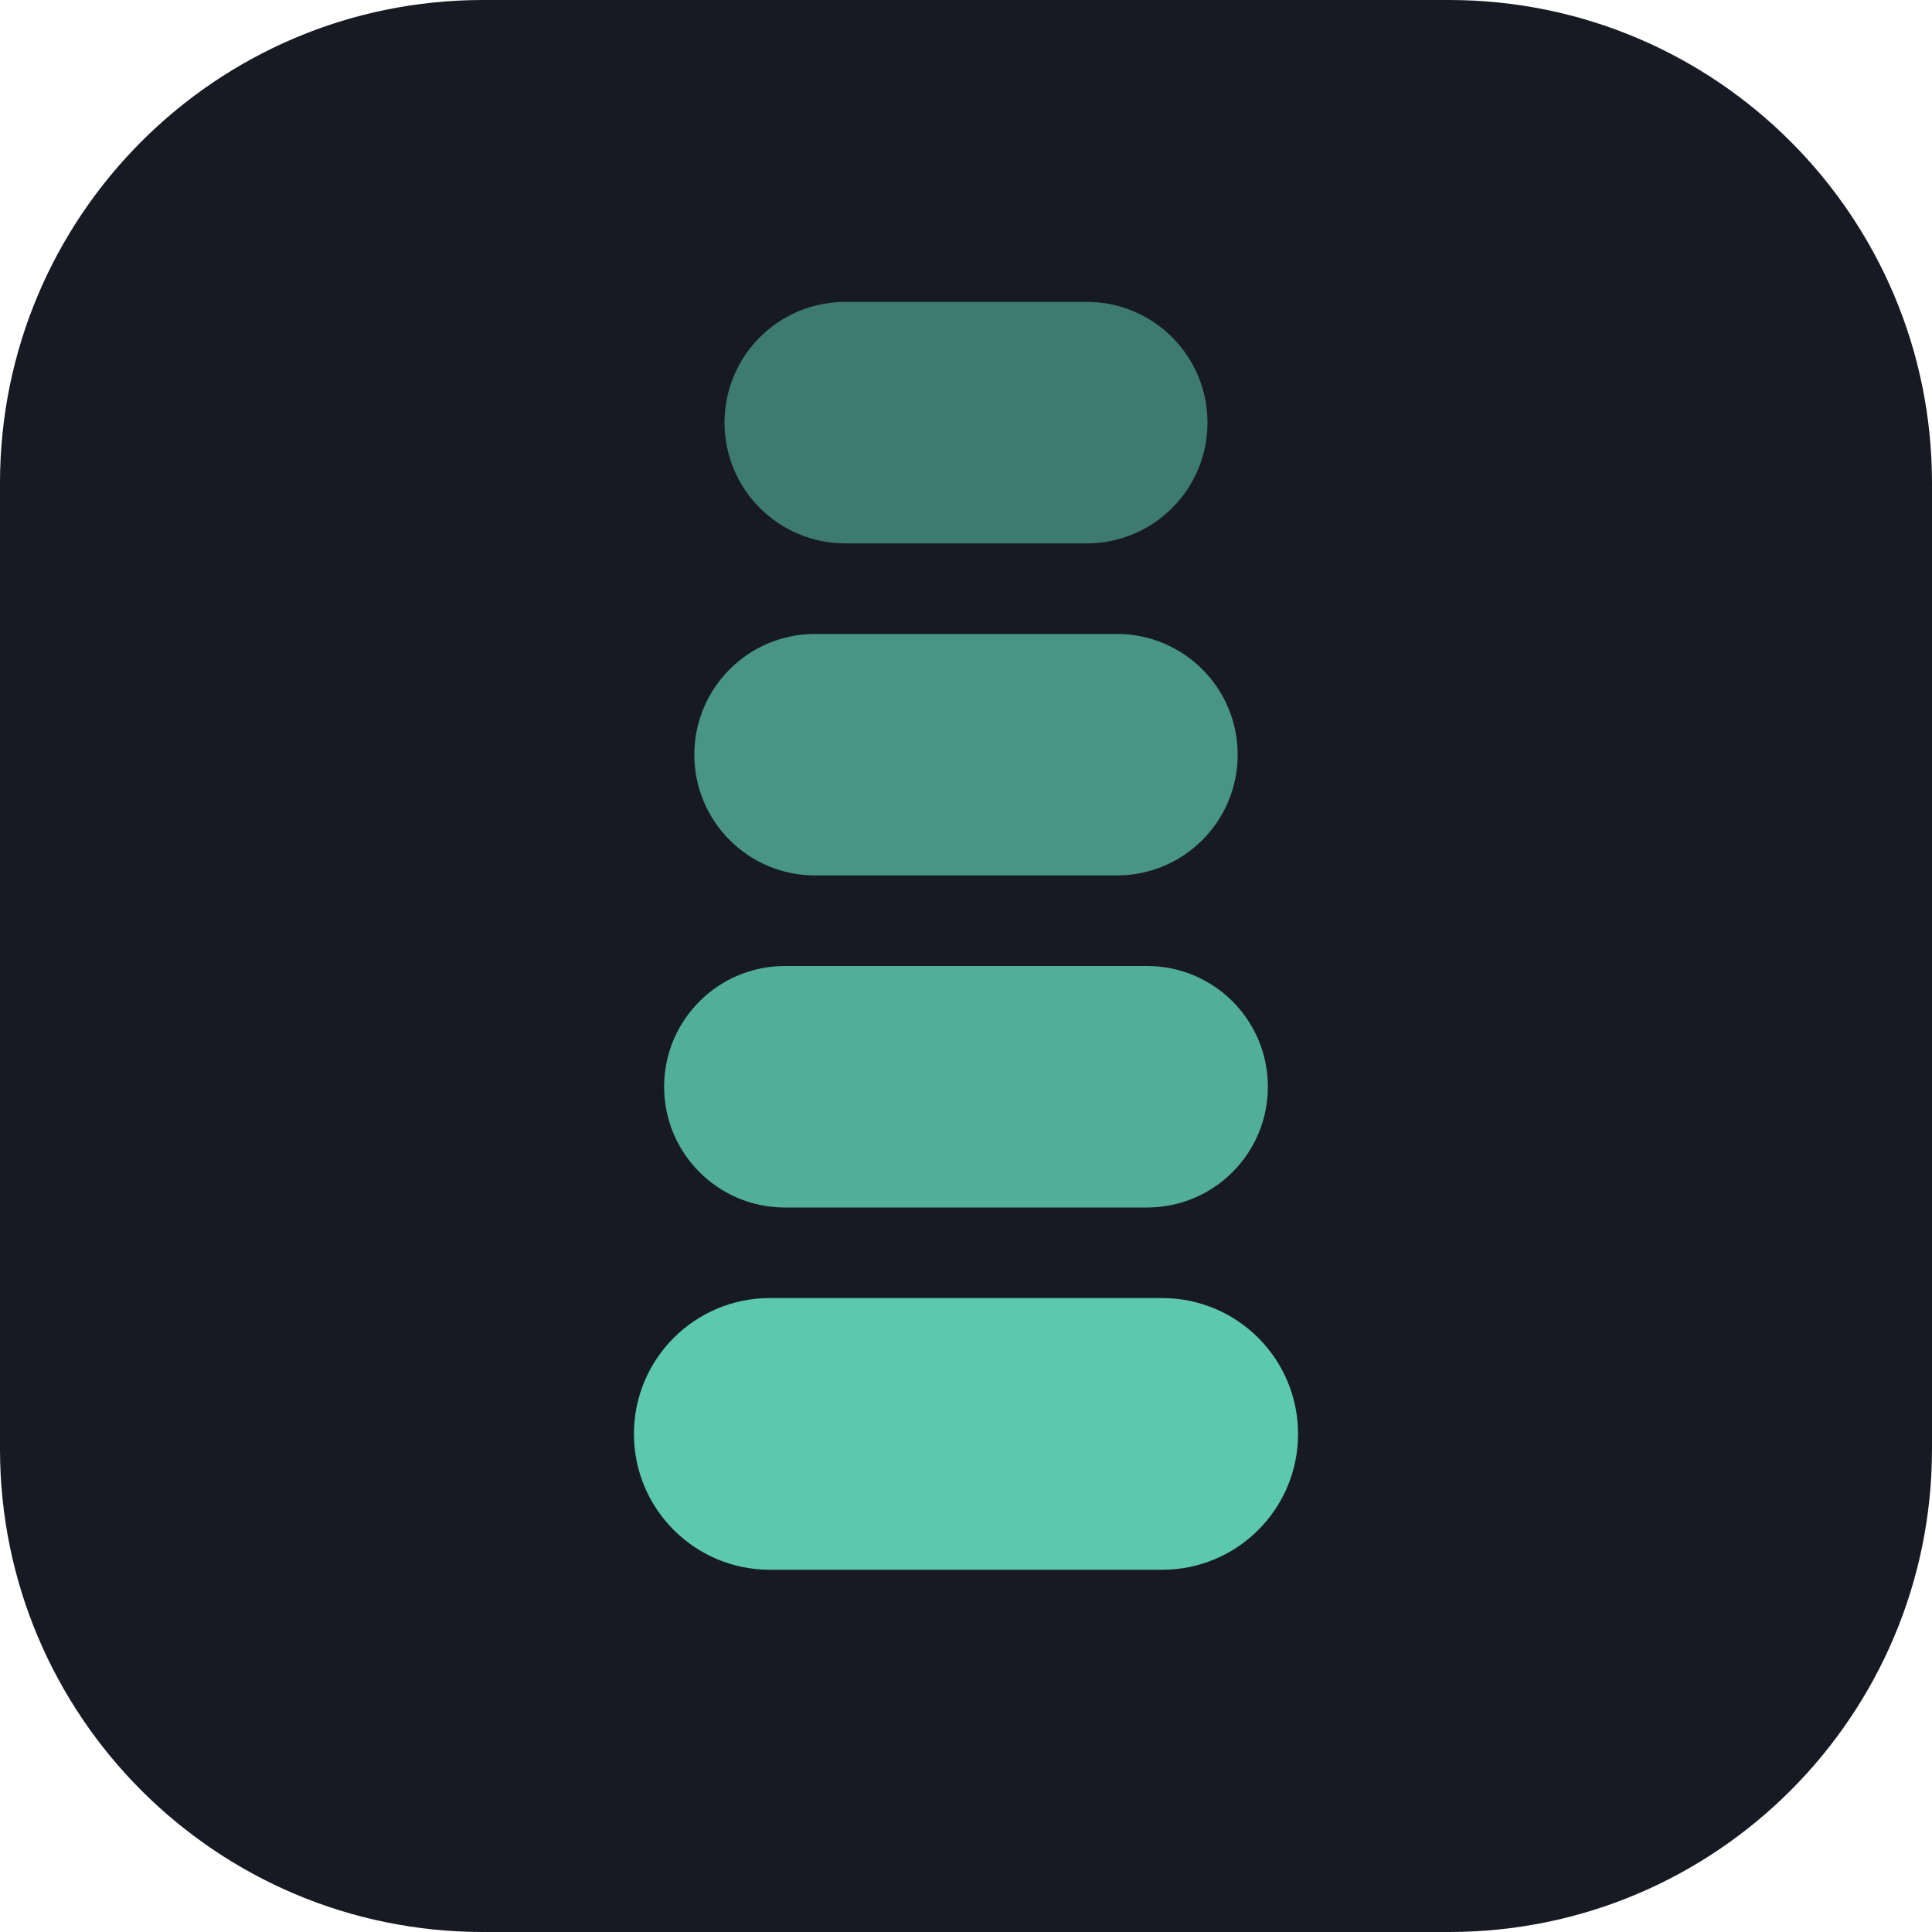
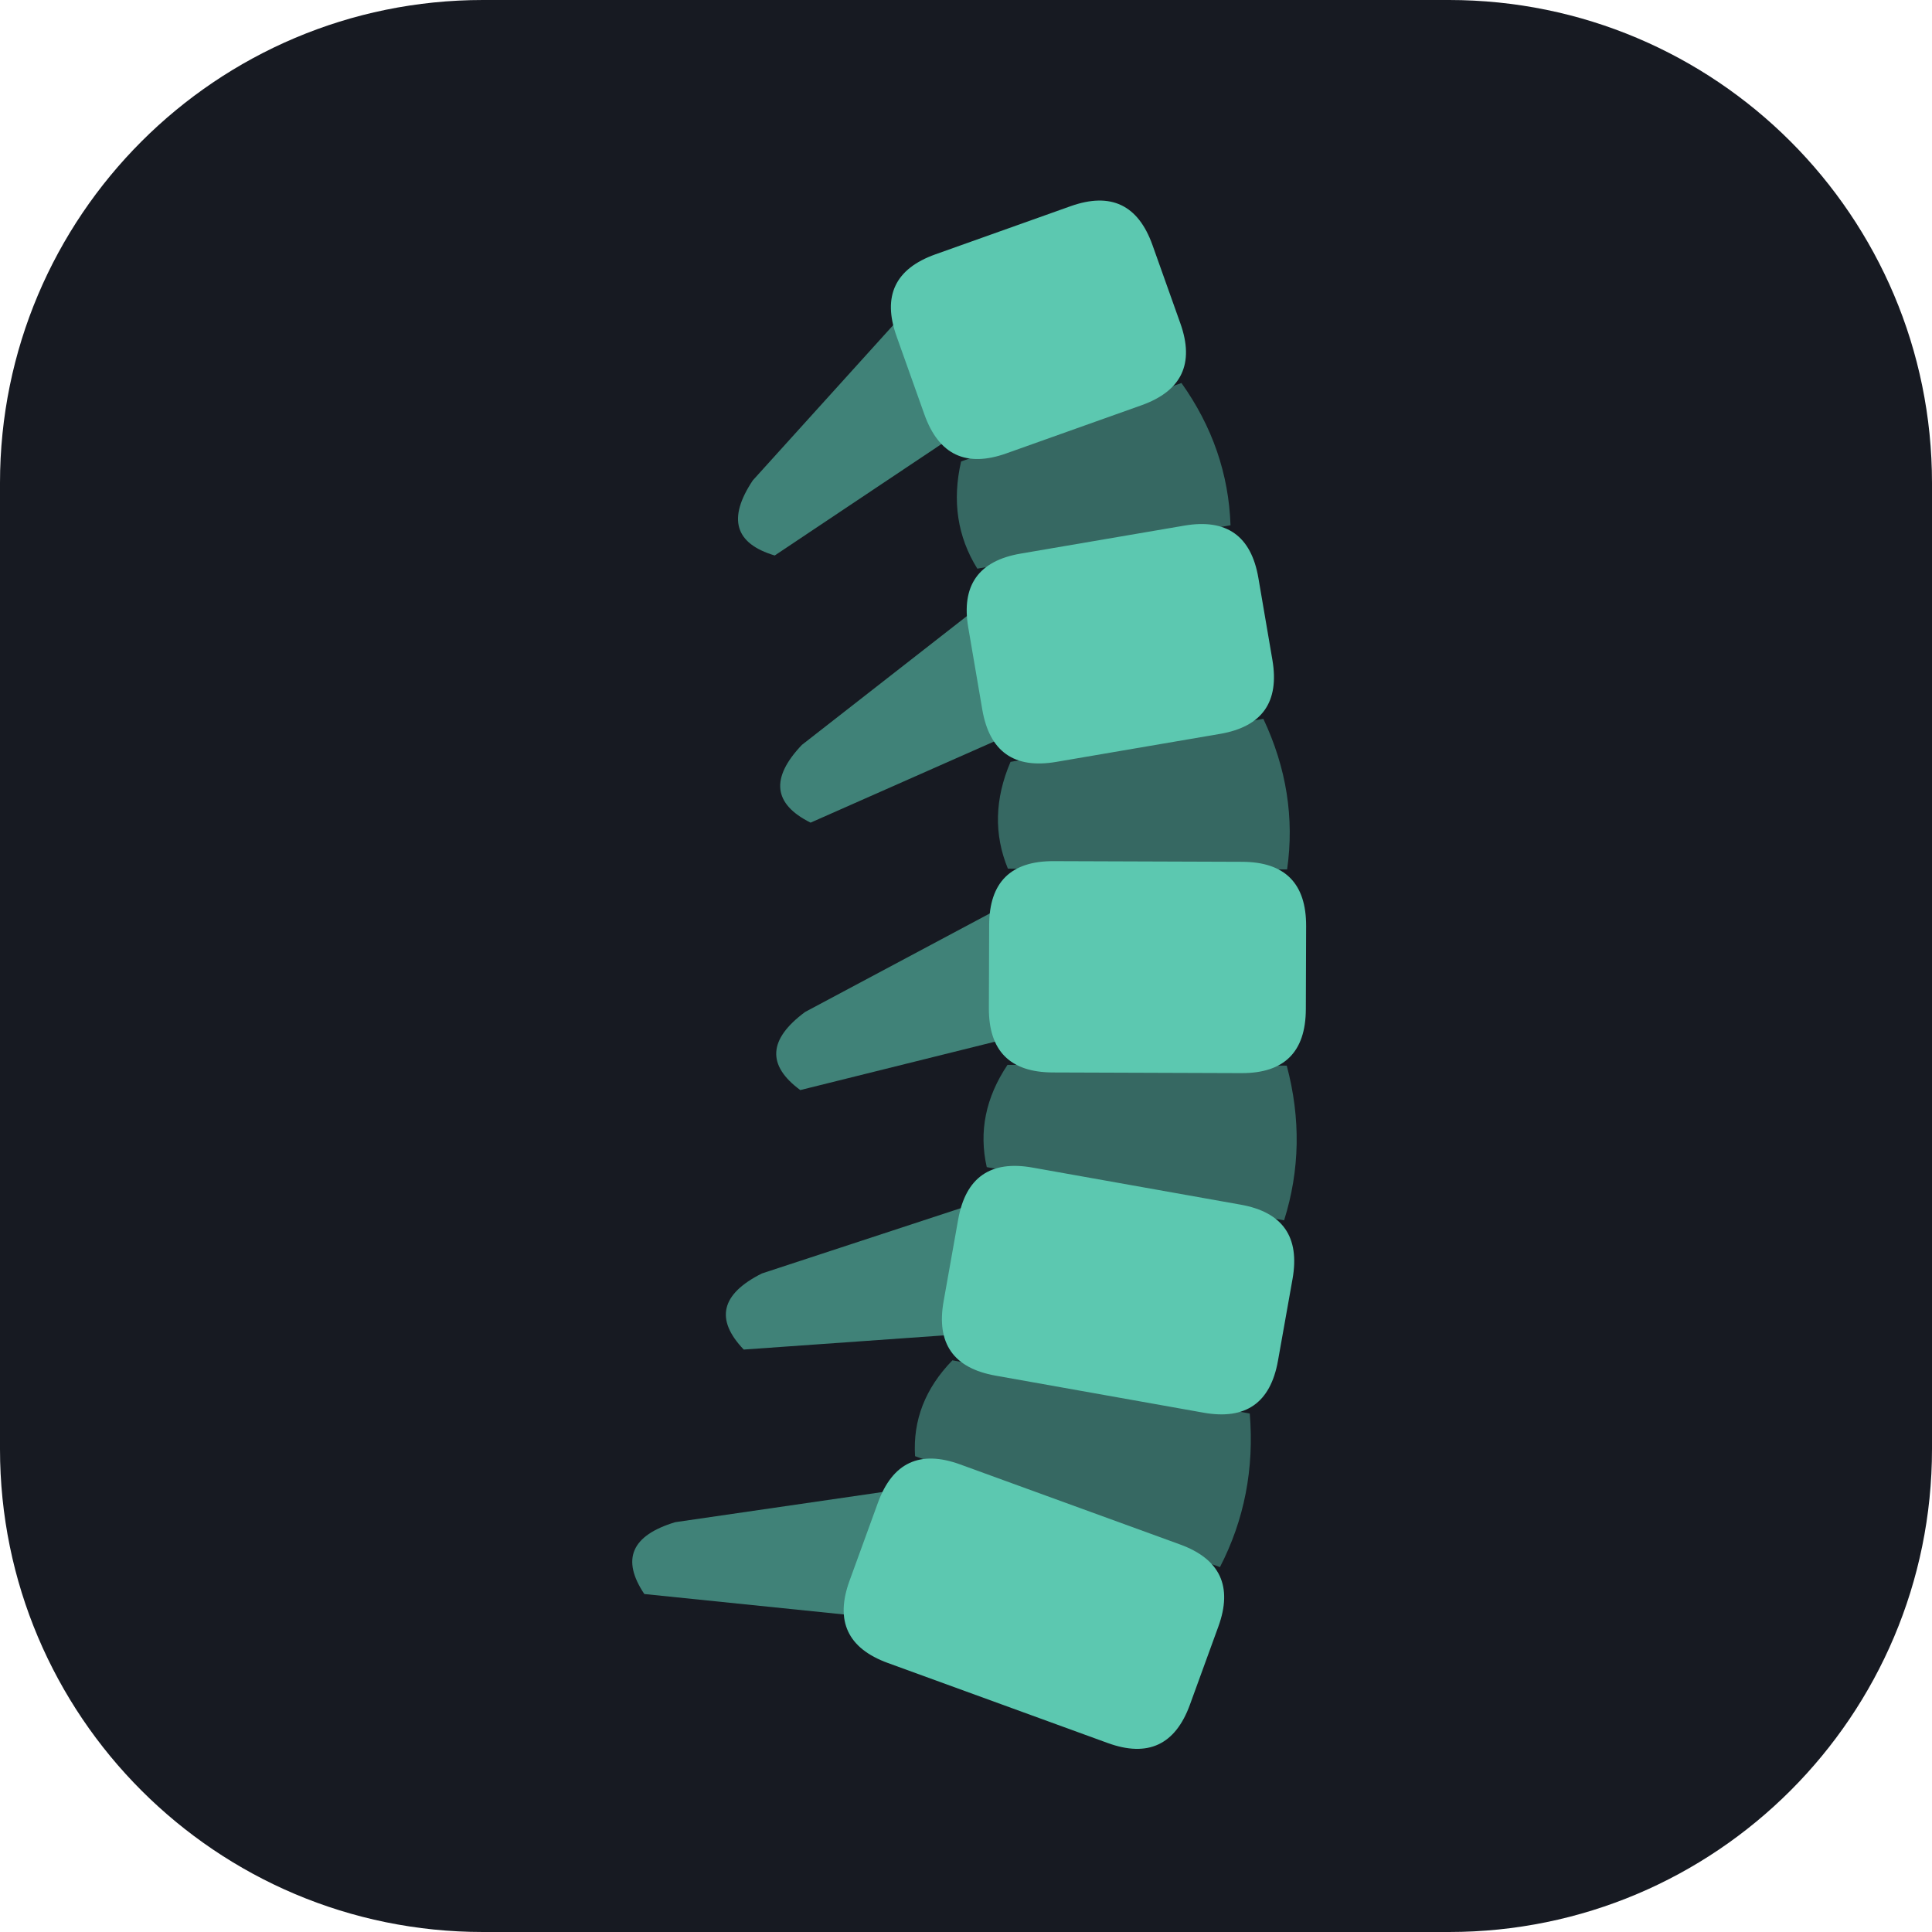
<svg xmlns="http://www.w3.org/2000/svg" viewBox="0 0 64 64">
  <rect width="64" height="64" rx="16" fill="#171a22" />
-   <g fill="#5cc8b0">
-     <rect x="24" y="10" width="16" height="8" rx="4" opacity=".55" />
-     <rect x="23" y="21" width="18" height="8" rx="4" opacity=".7" />
-     <rect x="22" y="32" width="20" height="8" rx="4" opacity=".85" />
-     <rect x="21" y="43" width="22" height="9" rx="4.5" />
+   <g fill="#5cc8b0" transform="translate(32 32) scale(1.25) translate(-32 -32)">
+     <path d="M32.3 21.47Q31.51 20.2 31.87 18.63L37.71 16.55Q38.94 18.28 39.01 20.32Z" fill-opacity=".45" />
+     <path d="M33.11 29.42Q32.55 28.06 33.18 26.59L39.88 25.45Q40.8 27.4 40.51 29.44Z" fill-opacity=".45" />
+     <path d="M32.55 37.33Q32.23 35.92 33.1 34.62L40.5 34.64Q41.06 36.74 40.43 38.74Z" fill-opacity=".45" />
+     <path d="M30.65 44.99Q30.56 43.56 31.64 42.45L39.52 43.86Q39.7 46.05 38.73 47.93Z" fill-opacity=".45" />
+     <g transform="translate(33.92 15.14) rotate(-19.6)">
+       <path d="M-2.8 -1.83L-8.47 1.22Q-9.93 2.31 -8.59 3.29L-2.8 1.83Z" fill-opacity=".6" />
+       <path d="M-1.9 -2.8H1.9Q3.6 -2.8 3.6 -1.1V1.1Q3.6 2.8 1.9 2.8H-1.9Q-3.6 2.8 -3.6 1.1V-1.1Q-3.6 -2.8 -1.9 -2.8Z" />
+     </g>
+     <g transform="translate(36.09 23.46) rotate(-9.7)">
+       <path d="M-3.1 -1.83L-8.77 1.22Q-10.23 2.31 -8.89 3.29L-3.1 1.83Z" fill-opacity=".6" />
+       <path d="M-2.2 -2.8H2.2Q3.9 -2.8 3.9 -1.1V1.1Q3.9 2.8 2.2 2.8H-2.2Q-3.9 2.8 -3.9 1.1V-1.1Q-3.9 -2.8 -2.2 -2.8Z" />
+     </g>
+     <g transform="translate(36.81 32.03) rotate(0.2)">
+       <path d="M-3.4 -1.83L-9.07 1.22Q-10.53 2.31 -9.19 3.29L-3.4 1.83Z" fill-opacity=".6" />
+       <path d="M-2.5 -2.8H2.5Q4.2 -2.8 4.2 -1.1V1.1Q4.2 2.8 2.5 2.8H-2.5Q-4.2 2.8 -4.2 1.1V-1.1Q-4.2 -2.8 -2.5 -2.8Z" />
+     </g>
+     <g transform="translate(36.03 40.59) rotate(10.1)">
+       <path d="M-3.7 -1.83L-9.37 1.22Q-10.83 2.31 -9.49 3.29L-3.7 1.83Z" fill-opacity=".6" />
+       <path d="M-2.8 -2.8H2.8Q4.5 -2.8 4.5 -1.1V1.1Q4.5 2.8 2.8 2.8H-2.8Q-4.5 2.8 -4.5 1.1V-1.1Q-4.5 -2.8 -2.8 -2.8Z" />
+     </g>
+     <g transform="translate(33.8 48.9) rotate(20)">
+       <path d="M-4 -1.83L-9.67 1.22Q-11.13 2.31 -9.79 3.29L-4 1.83Z" fill-opacity=".6" />
+       <path d="M-3.1 -2.8H3.1Q4.8 -2.8 4.8 -1.1V1.1Q4.8 2.8 3.1 2.8H-3.1Q-4.8 2.8 -4.8 1.1V-1.1Q-4.8 -2.8 -3.1 -2.8Z" />
+     </g>
  </g>
</svg>
